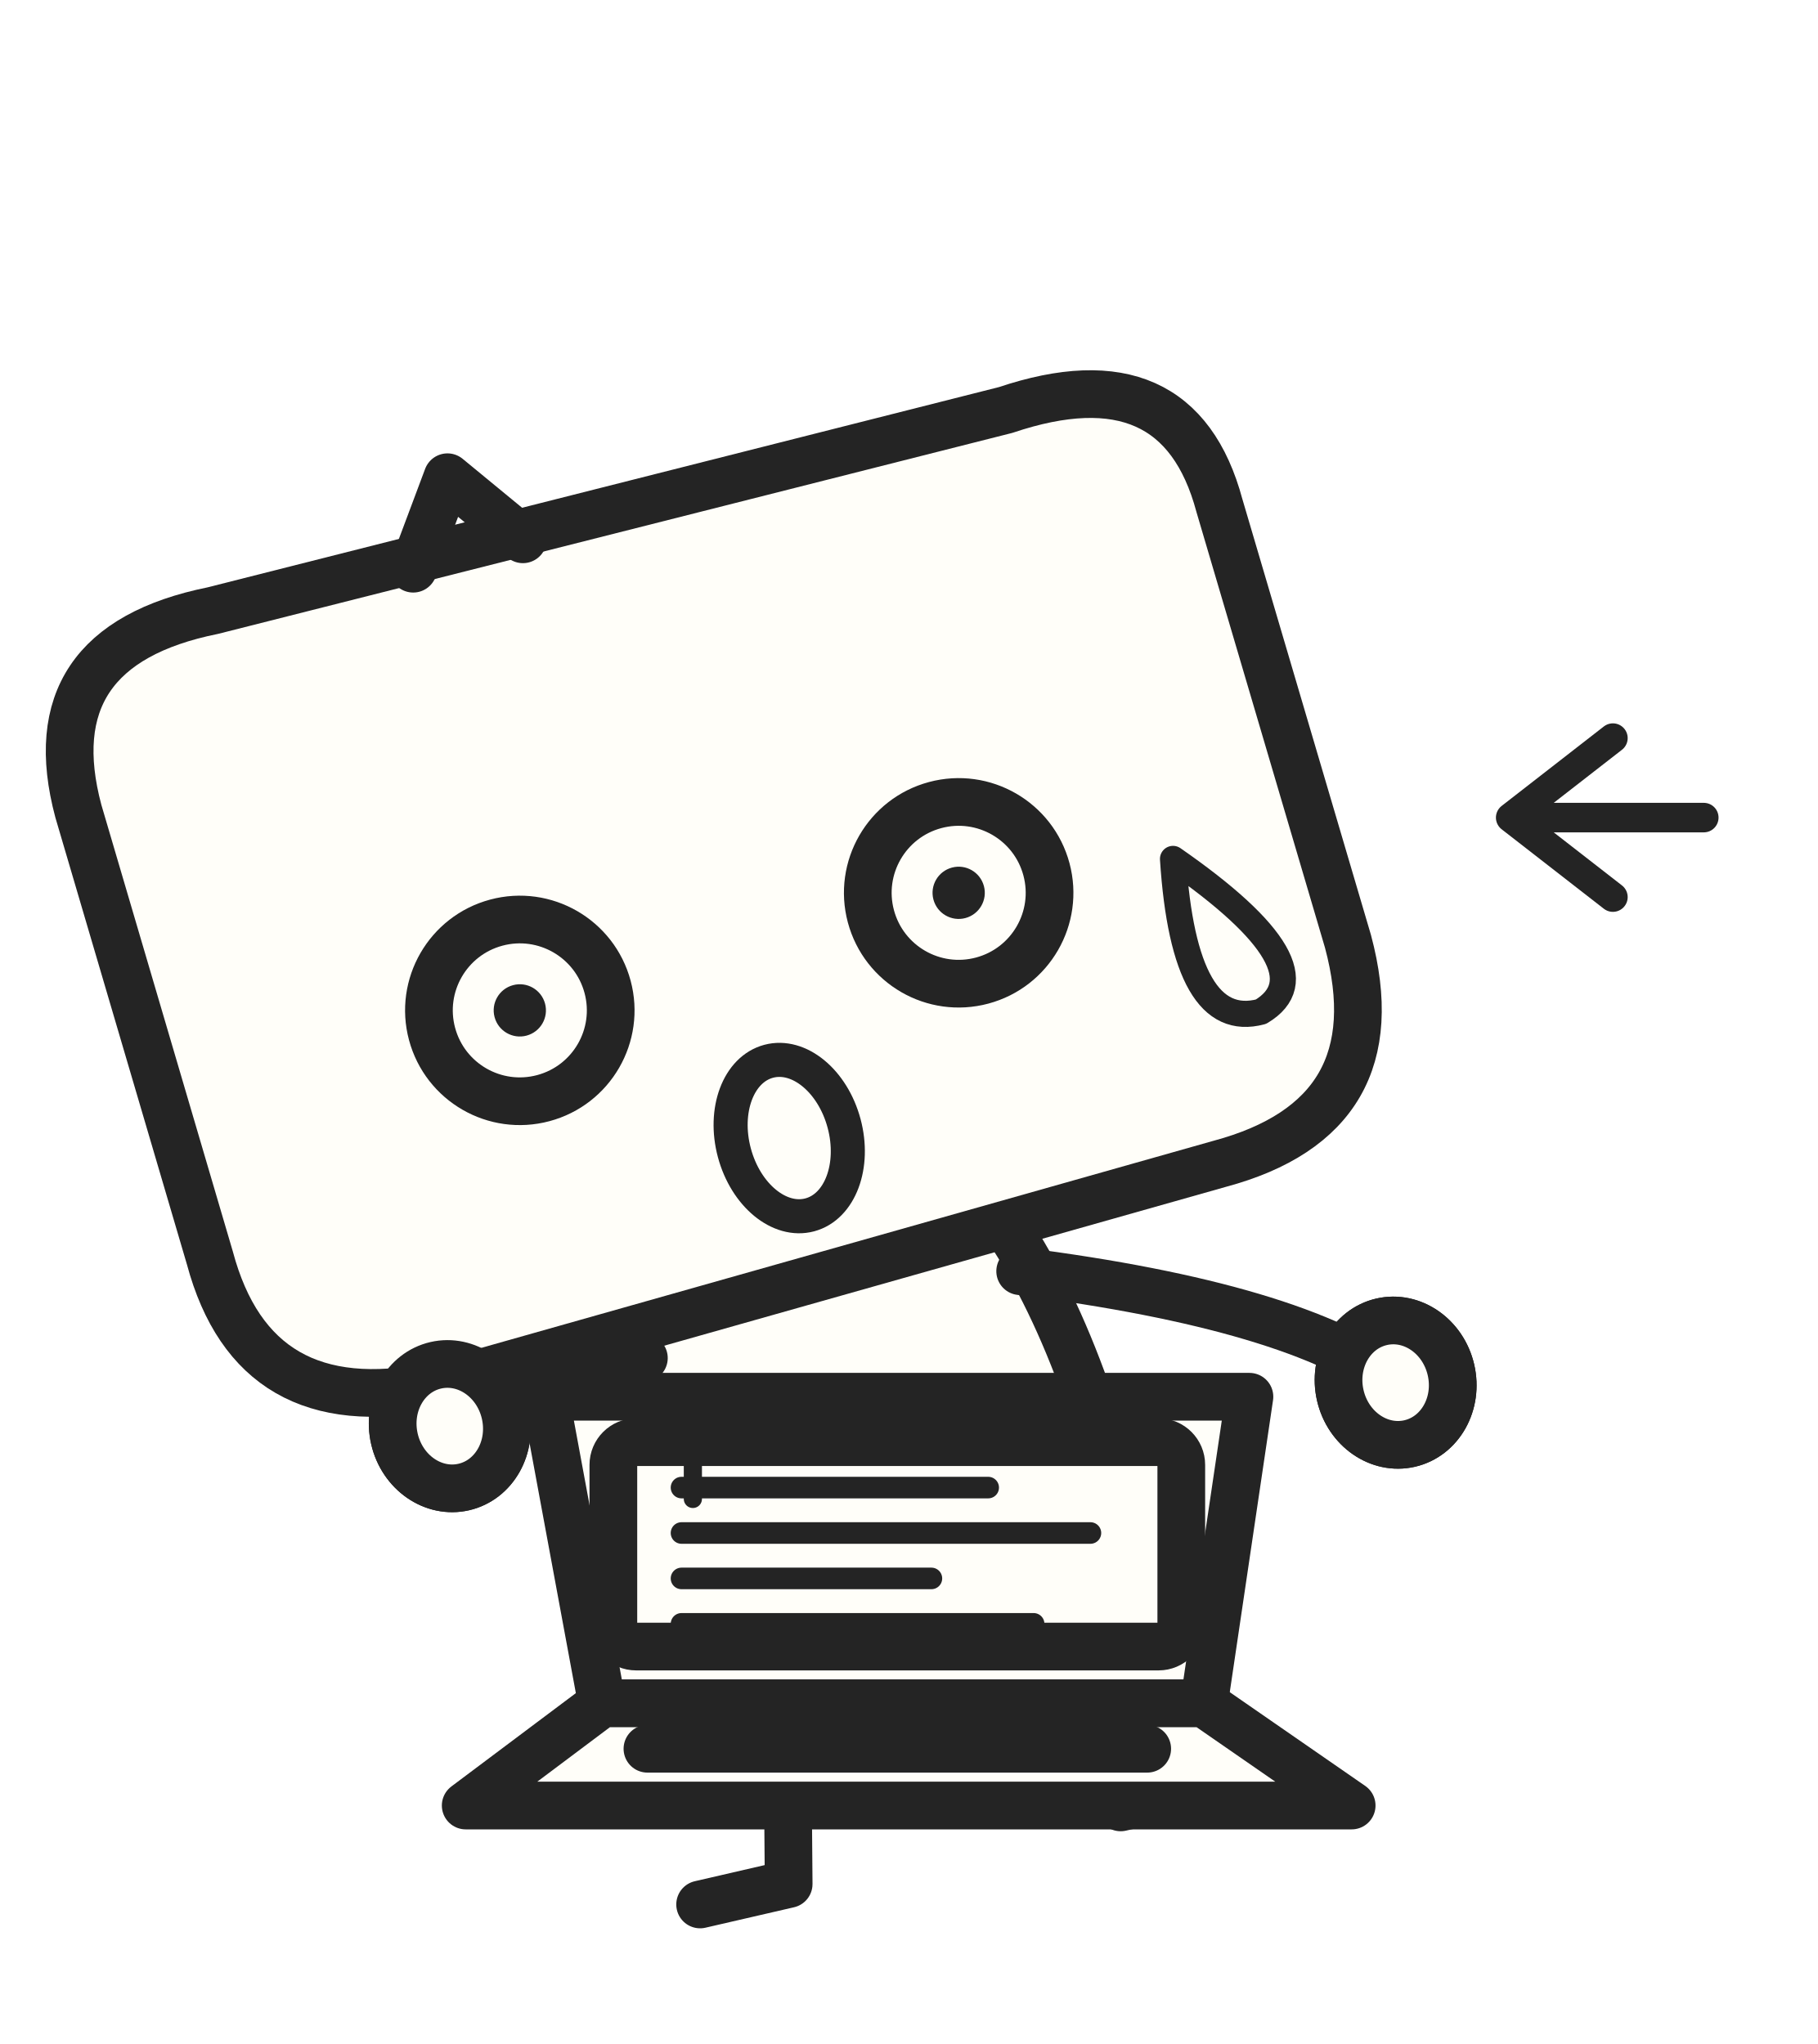
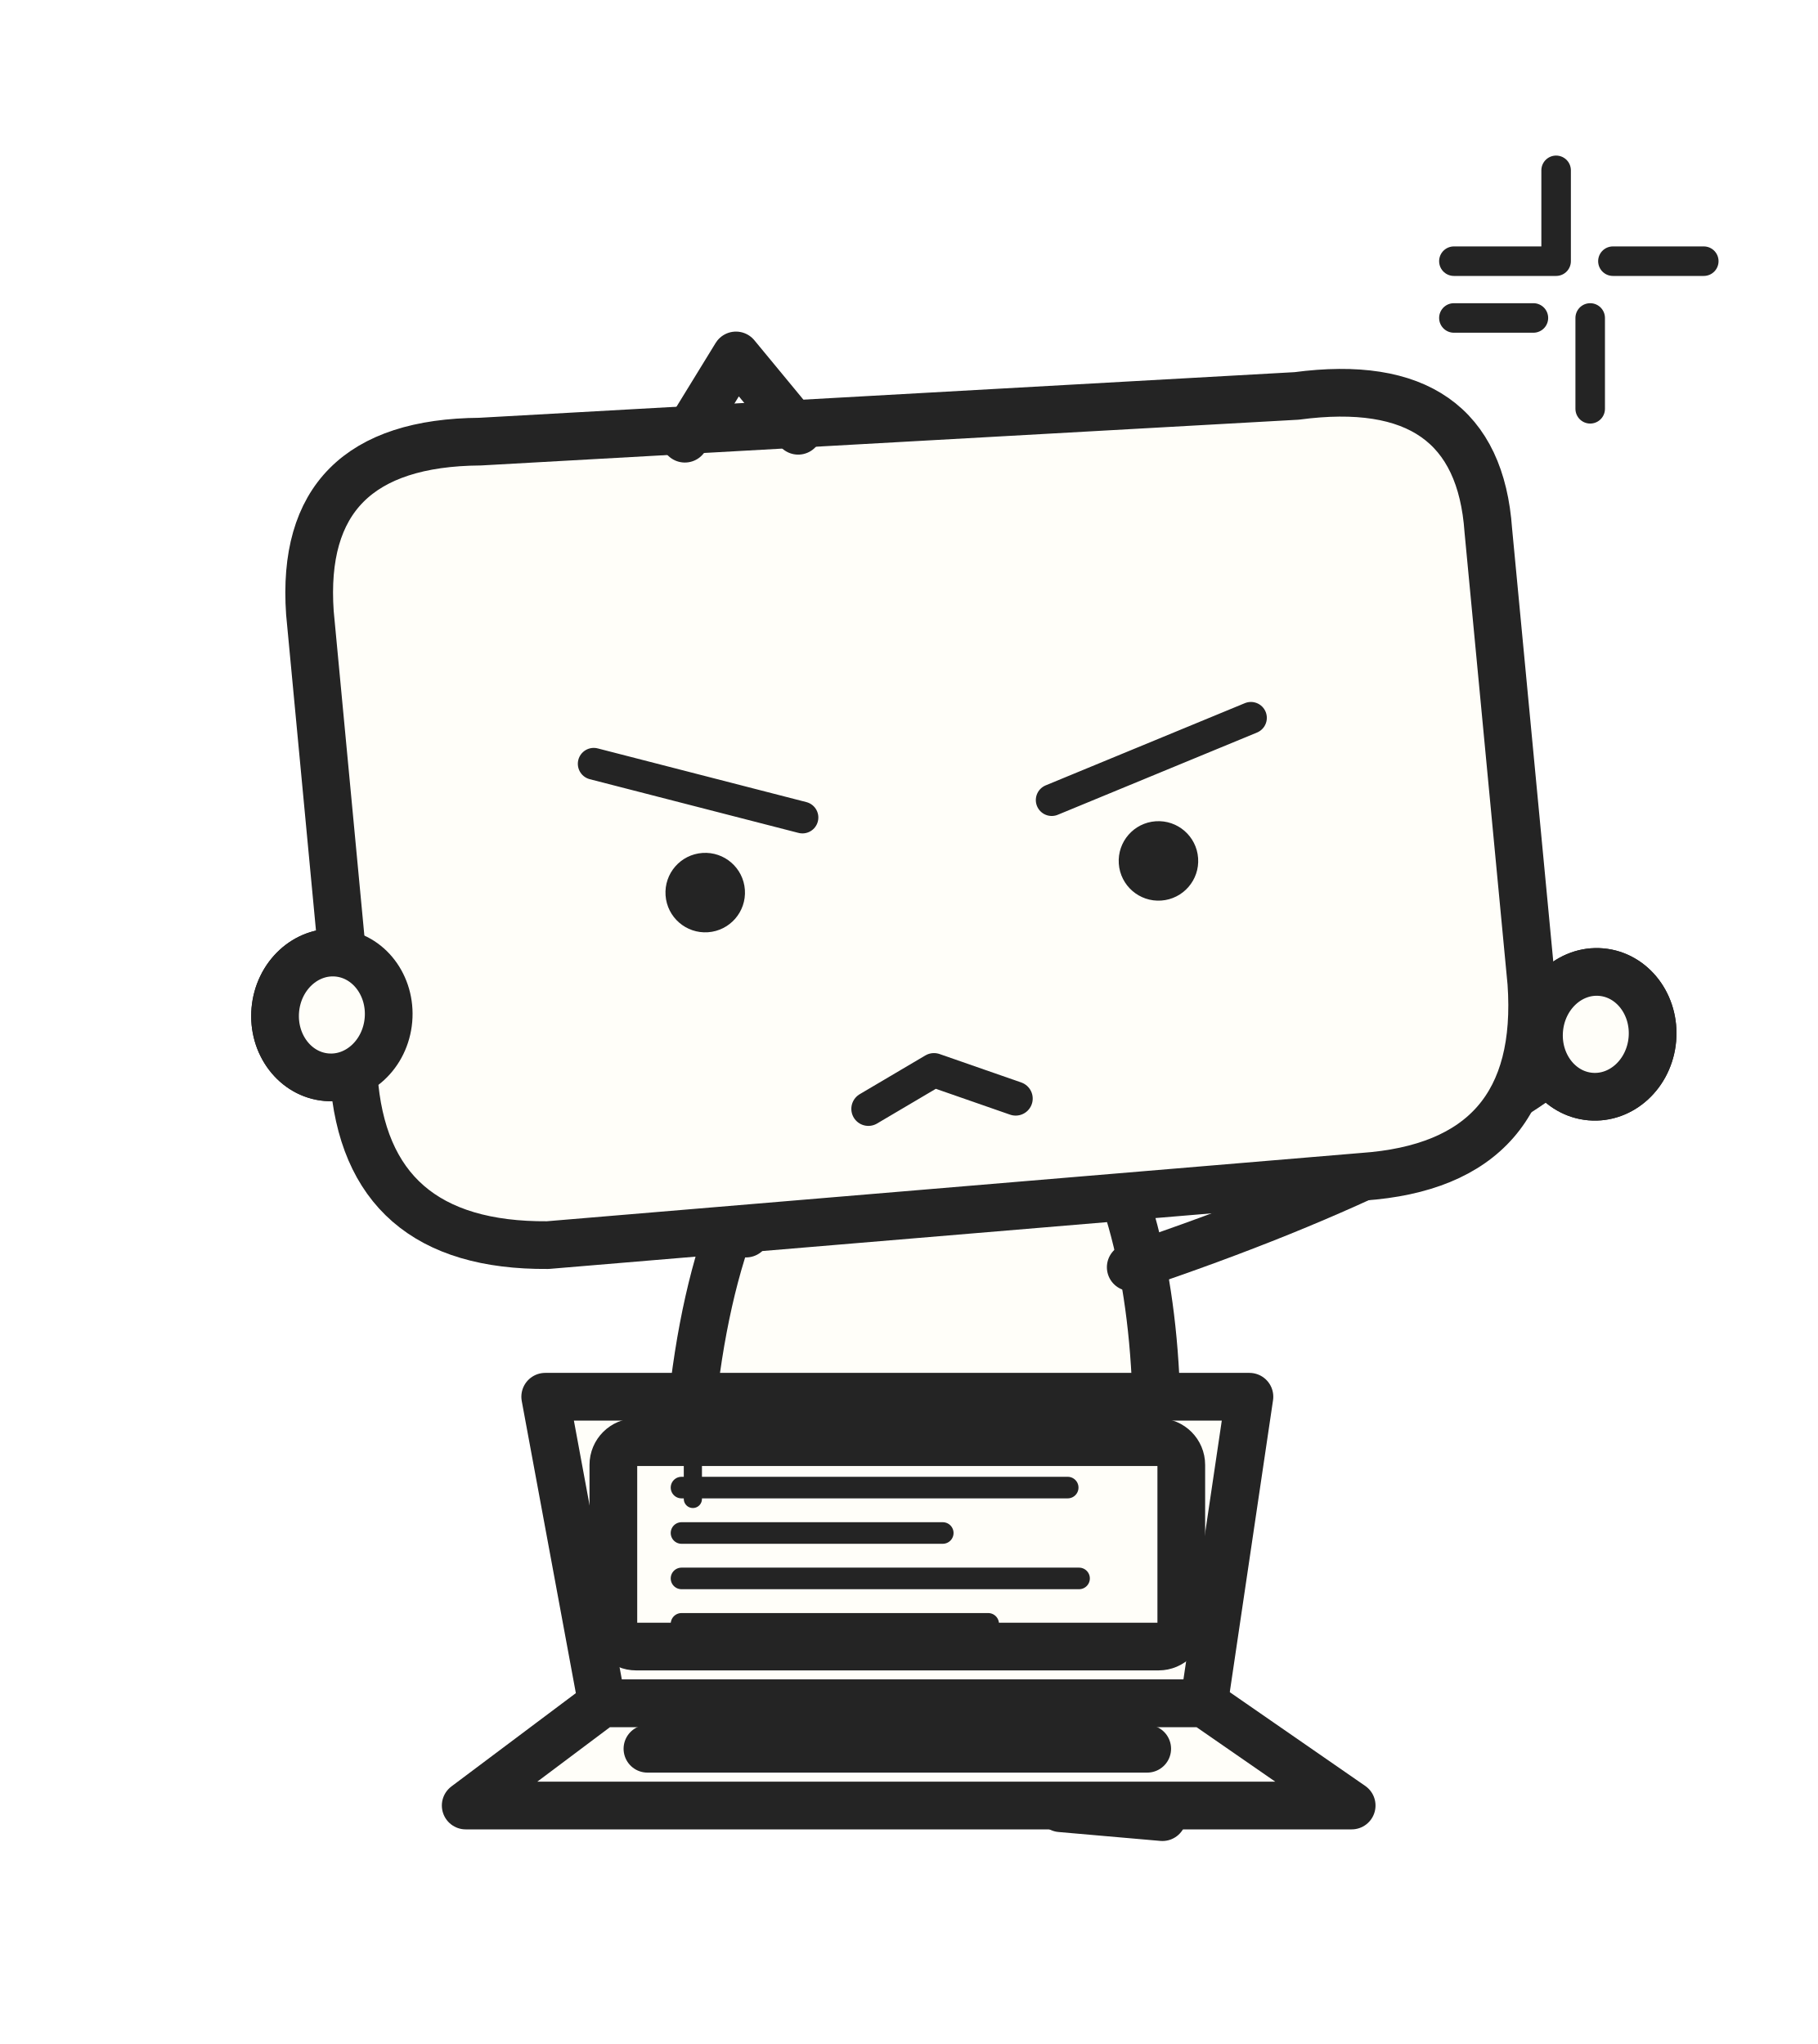
<svg xmlns="http://www.w3.org/2000/svg" viewBox="0 0 160 180" role="img" aria-labelledby="title description">
-   <style>.stage-0{opacity:1;animation:beat-0 4s linear infinite}@keyframes beat-0{0%,24.99%{opacity:1}25%,99.99%{opacity:0}100%{opacity:1}}
- .stage-1{opacity:0;animation:beat-1 4s linear infinite}@keyframes beat-1{0%,24.99%{opacity:0}25%,49.99%{opacity:1}50%,100%{opacity:0}}
- .stage-2{opacity:0;animation:beat-2 4s linear infinite}@keyframes beat-2{0%,49.99%{opacity:0}50%,74.99%{opacity:1}75%,100%{opacity:0}}
- .stage-3{opacity:0;animation:beat-3 4s linear infinite}@keyframes beat-3{0%,74.99%{opacity:0}75%,99.99%{opacity:1}100%,100%{opacity:0}}
- .code-line-0{animation:code-line-0 4s linear infinite}@keyframes code-line-0{0%{scale:0 1}1%{scale:0 1}7%{scale:1 1}24.99%{scale:1 1}25%{scale:0 1}26%{scale:0 1}32%{scale:1 1}49.99%{scale:1 1}50%{scale:0 1}51%{scale:0 1}57%{scale:1 1}74.99%{scale:1 1}75%{scale:0 1}76%{scale:0 1}82%{scale:1 1}99.99%{scale:1 1}100%{scale:0 1}}
- .code-line-1{animation:code-line-1 4s linear infinite}@keyframes code-line-1{0%{scale:0 1}5%{scale:0 1}11%{scale:1 1}24.99%{scale:1 1}25%{scale:0 1}30%{scale:0 1}36%{scale:1 1}49.99%{scale:1 1}50%{scale:0 1}55%{scale:0 1}61%{scale:1 1}74.99%{scale:1 1}75%{scale:0 1}80%{scale:0 1}86%{scale:1 1}99.99%{scale:1 1}100%{scale:0 1}}
- .code-line-2{animation:code-line-2 4s linear infinite}@keyframes code-line-2{0%{scale:0 1}9%{scale:0 1}15%{scale:1 1}24.99%{scale:1 1}25%{scale:0 1}34%{scale:0 1}40%{scale:1 1}49.99%{scale:1 1}50%{scale:0 1}59%{scale:0 1}65%{scale:1 1}74.99%{scale:1 1}75%{scale:0 1}84%{scale:0 1}90%{scale:1 1}99.99%{scale:1 1}100%{scale:0 1}}
- .code-line-3{animation:code-line-3 4s linear infinite}@keyframes code-line-3{0%{scale:0 1}13%{scale:0 1}19%{scale:1 1}24.99%{scale:1 1}25%{scale:0 1}38%{scale:0 1}44%{scale:1 1}49.99%{scale:1 1}50%{scale:0 1}63%{scale:0 1}69%{scale:1 1}74.99%{scale:1 1}75%{scale:0 1}88%{scale:0 1}94%{scale:1 1}99.99%{scale:1 1}100%{scale:0 1}}
+   <style>.stage-0{opacity:1;animation:beat-0 3s step-end infinite}@keyframes beat-0{0%{opacity:1}33.333%,100%{opacity:0}}
+ .stage-1{opacity:0;animation:beat-1 3s step-end infinite}@keyframes beat-1{0%{opacity:0}33.333%{opacity:1}66.667%{opacity:0}100%{opacity:0}}
+ .stage-2{opacity:0;animation:beat-2 3s step-end infinite}@keyframes beat-2{0%{opacity:0}66.667%{opacity:1}100%{opacity:0}}
+ .code-line-0{animation:code-line-0 3s linear infinite}@keyframes code-line-0{0%{scale:0 1}1%{scale:0 1}7%{scale:1 1}24.99%{scale:1 1}25%{scale:0 1}26%{scale:0 1}32%{scale:1 1}49.99%{scale:1 1}50%{scale:0 1}51%{scale:0 1}57%{scale:1 1}74.99%{scale:1 1}75%{scale:0 1}76%{scale:0 1}82%{scale:1 1}99.99%{scale:1 1}100%{scale:0 1}}
+ .code-line-1{animation:code-line-1 3s linear infinite}@keyframes code-line-1{0%{scale:0 1}5%{scale:0 1}11%{scale:1 1}24.99%{scale:1 1}25%{scale:0 1}30%{scale:0 1}36%{scale:1 1}49.99%{scale:1 1}50%{scale:0 1}55%{scale:0 1}61%{scale:1 1}74.99%{scale:1 1}75%{scale:0 1}80%{scale:0 1}86%{scale:1 1}99.99%{scale:1 1}100%{scale:0 1}}
+ .code-line-2{animation:code-line-2 3s linear infinite}@keyframes code-line-2{0%{scale:0 1}9%{scale:0 1}15%{scale:1 1}24.99%{scale:1 1}25%{scale:0 1}34%{scale:0 1}40%{scale:1 1}49.99%{scale:1 1}50%{scale:0 1}59%{scale:0 1}65%{scale:1 1}74.99%{scale:1 1}75%{scale:0 1}84%{scale:0 1}90%{scale:1 1}99.99%{scale:1 1}100%{scale:0 1}}
+ .code-line-3{animation:code-line-3 3s linear infinite}@keyframes code-line-3{0%{scale:0 1}13%{scale:0 1}19%{scale:1 1}24.99%{scale:1 1}25%{scale:0 1}38%{scale:0 1}44%{scale:1 1}49.99%{scale:1 1}50%{scale:0 1}63%{scale:0 1}69%{scale:1 1}74.99%{scale:1 1}75%{scale:0 1}88%{scale:0 1}94%{scale:1 1}99.99%{scale:1 1}100%{scale:0 1}}
.code-line{transform-box:view-box;transform-origin:60px 133px}
- .code-cursor{animation:code-cursor 4s linear infinite}@keyframes code-cursor{0%{translate:0px 0px;opacity:1}3%{translate:10px 0px;opacity:0}6%{translate:27px 0px;opacity:1}7%{translate:0px 4px;opacity:0}10%{translate:12px 4px;opacity:1}13%{translate:25px 4px;opacity:0}14%{translate:0px 8px;opacity:1}17%{translate:16px 8px;opacity:0}20%{translate:31px 8px;opacity:1}21%{translate:0px 12px;opacity:0}24.99%{translate:27px 12px;opacity:1}25%{translate:0px 0px;opacity:1}28%{translate:10px 0px;opacity:0}31%{translate:27px 0px;opacity:1}32%{translate:0px 4px;opacity:0}35%{translate:12px 4px;opacity:1}38%{translate:25px 4px;opacity:0}39%{translate:0px 8px;opacity:1}42%{translate:16px 8px;opacity:0}45%{translate:31px 8px;opacity:1}46%{translate:0px 12px;opacity:0}49.99%{translate:27px 12px;opacity:1}50%{translate:0px 0px;opacity:1}53%{translate:10px 0px;opacity:0}56%{translate:27px 0px;opacity:1}57%{translate:0px 4px;opacity:0}60%{translate:12px 4px;opacity:1}63%{translate:25px 4px;opacity:0}64%{translate:0px 8px;opacity:1}67%{translate:16px 8px;opacity:0}70%{translate:31px 8px;opacity:1}71%{translate:0px 12px;opacity:0}74.99%{translate:27px 12px;opacity:1}75%{translate:0px 0px;opacity:1}78%{translate:10px 0px;opacity:0}81%{translate:27px 0px;opacity:1}82%{translate:0px 4px;opacity:0}85%{translate:12px 4px;opacity:1}88%{translate:25px 4px;opacity:0}89%{translate:0px 8px;opacity:1}92%{translate:16px 8px;opacity:0}95%{translate:31px 8px;opacity:1}96%{translate:0px 12px;opacity:0}99.99%{translate:27px 12px;opacity:1}100%{translate:0 0;opacity:1}}
+ .code-cursor{animation:code-cursor 3s linear infinite}@keyframes code-cursor{0%{translate:0px 0px;opacity:1}3%{translate:10px 0px;opacity:0}6%{translate:27px 0px;opacity:1}7%{translate:0px 4px;opacity:0}10%{translate:12px 4px;opacity:1}13%{translate:25px 4px;opacity:0}14%{translate:0px 8px;opacity:1}17%{translate:16px 8px;opacity:0}20%{translate:31px 8px;opacity:1}21%{translate:0px 12px;opacity:0}24.99%{translate:27px 12px;opacity:1}25%{translate:0px 0px;opacity:1}28%{translate:10px 0px;opacity:0}31%{translate:27px 0px;opacity:1}32%{translate:0px 4px;opacity:0}35%{translate:12px 4px;opacity:1}38%{translate:25px 4px;opacity:0}39%{translate:0px 8px;opacity:1}42%{translate:16px 8px;opacity:0}45%{translate:31px 8px;opacity:1}46%{translate:0px 12px;opacity:0}49.99%{translate:27px 12px;opacity:1}50%{translate:0px 0px;opacity:1}53%{translate:10px 0px;opacity:0}56%{translate:27px 0px;opacity:1}57%{translate:0px 4px;opacity:0}60%{translate:12px 4px;opacity:1}63%{translate:25px 4px;opacity:0}64%{translate:0px 8px;opacity:1}67%{translate:16px 8px;opacity:0}70%{translate:31px 8px;opacity:1}71%{translate:0px 12px;opacity:0}74.99%{translate:27px 12px;opacity:1}75%{translate:0px 0px;opacity:1}78%{translate:10px 0px;opacity:0}81%{translate:27px 0px;opacity:1}82%{translate:0px 4px;opacity:0}85%{translate:12px 4px;opacity:1}88%{translate:25px 4px;opacity:0}89%{translate:0px 8px;opacity:1}92%{translate:16px 8px;opacity:0}95%{translate:31px 8px;opacity:1}96%{translate:0px 12px;opacity:0}99.99%{translate:27px 12px;opacity:1}100%{translate:0 0;opacity:1}}
.actor,.limb,.prop,.accent,.eyes{transform-box:view-box}
- .actor{transform-origin:80px 150px;animation:act 4s ease-in-out infinite}
- .prop{transform-origin:80px 136px;animation:prop-act 4s ease-in-out infinite}
- .accent{animation:accent-act 4s ease-in-out infinite}
- .eyes{transform-origin:80px 80px;animation:blink 4s linear infinite}
- .pose-type .limb{animation:typing 4s linear infinite}.pose-type .limb-1{animation-name:typing-right}
- .pose-kick .limb,.pose-flail .limb{animation:fuss 4s ease-in-out infinite}
+ .actor{transform-origin:80px 150px;animation:act 3s ease-in-out infinite}
+ .prop{transform-origin:80px 136px;animation:prop-act 3s ease-in-out infinite}
+ .accent{animation:accent-act 3s ease-in-out infinite}
+ .eyes{transform-origin:80px 80px;animation:blink 3s linear infinite}
+ .pose-type .limb{animation:typing 3s linear infinite}.pose-type .limb-1{animation-name:typing-right}
+ .pose-kick .limb,.pose-flail .limb{animation:fuss 3s ease-in-out infinite}
@keyframes act{0%,25%,50%,75%,100%{translate:0 0}10%,35%,60%,85%{translate:0 -2px}20%,45%,70%,95%{translate:0 1px}}
@keyframes prop-act{0%,25%,50%,75%,100%{translate:0 0}12%,37%,62%,87%{translate:0 -2px}22%,47%,72%,97%{translate:1px 1px}}
@keyframes accent-act{0%,25%,50%,75%,100%{opacity:.7}8%,33%,58%,83%{opacity:1}18%,43%,68%,93%{opacity:.6}}
@keyframes blink{0%,18%,21%,43%,46%,68%,71%,93%,96%,100%{scale:1 1}19%,20%,44%,45%,69%,70%,94%,95%{scale:1 .12}}
@keyframes typing{0%,4%,8%,12%,16%,20%,25%,29%,33%,37%,41%,45%,50%,54%,58%,62%,66%,70%,75%,79%,83%,87%,91%,95%,100%{translate:0 0}2%,6%,10%,14%,18%,22%,27%,31%,35%,39%,43%,47%,52%,56%,60%,64%,68%,72%,77%,81%,85%,89%,93%,97%{translate:0 2px}}
@keyframes typing-right{0%,4%,8%,12%,16%,20%,25%,29%,33%,37%,41%,45%,50%,54%,58%,62%,66%,70%,75%,79%,83%,87%,91%,95%,100%{translate:0 2px}2%,6%,10%,14%,18%,22%,27%,31%,35%,39%,43%,47%,52%,56%,60%,64%,68%,72%,77%,81%,85%,89%,93%,97%{translate:0 0}}
@keyframes fuss{0%,8%,16%,25%,33%,41%,50%,58%,66%,75%,83%,91%,100%{translate:-2px 0}4%,12%,20%,29%,37%,45%,54%,62%,70%,79%,87%,95%{translate:2px -2px}}
- .pose-step,.pose-side-step{animation:walking 4s linear infinite}
- .pose-held,.pose-kick{transform-origin:80px 35px;animation:dangle 4s ease-in-out infinite}
- .pose-flail{animation:panic 4s linear infinite}
- .pose-wave .limb-1,.pose-juggle .limb{transform-origin:97px 115px;animation:waving 4s ease-in-out infinite}
- .prop-broom{animation:sweeping 4s ease-in-out infinite}
- .prop-papers .flying-paper{animation:paperflight 4s ease-in-out infinite}
- .thrown-item{transform-box:view-box;transform-origin:80px 130px;animation:throwing 4s linear infinite}
+ .pose-step,.pose-side-step{animation:walking 3s linear infinite}
+ .pose-held,.pose-kick{transform-origin:80px 35px;animation:dangle 3s ease-in-out infinite}
+ .pose-flail{animation:panic 3s linear infinite}
+ .pose-wave .limb-1,.pose-juggle .limb{transform-origin:97px 115px;animation:waving 3s ease-in-out infinite}
+ .prop-broom{animation:sweeping 3s ease-in-out infinite}
+ .prop-papers .flying-paper{animation:paperflight 3s ease-in-out infinite}
+ .thrown-item{transform-box:view-box;transform-origin:80px 130px;animation:throwing 3s linear infinite}
.thrown-paper{transform-origin:31px 115px}.thrown-cup{transform-origin:129px 114px;animation-name:throw-cup}.thrown-keyboard{transform-origin:75px 138px;animation-name:throw-keyboard}
@keyframes walking{0%,12%,25%,37%,50%,62%,75%,87%,100%{translate:-4px 0;rotate:-3deg}6%,18%,31%,43%,56%,68%,81%,93%{translate:4px -6px;rotate:3deg}}
@keyframes dangle{0%,25%,50%,75%,100%{rotate:-8deg;translate:0 0}12%,37%,62%,87%{rotate:8deg;translate:0 2px}}
@keyframes panic{0%,8%,16%,25%,33%,41%,50%,58%,66%,75%,83%,91%,100%{translate:-3px 0;rotate:-4deg}4%,12%,20%,29%,37%,45%,54%,62%,70%,79%,87%,95%{translate:3px -6px;rotate:4deg}}
@keyframes waving{0%,25%,50%,75%,100%{rotate:-8deg}8%,33%,58%,83%{rotate:7deg}16%,41%,66%,91%{rotate:-4deg}}
@keyframes sweeping{0%,25%,50%,75%,100%{rotate:-9deg;translate:-4px 0}12%,37%,62%,87%{rotate:6deg;translate:3px 0}}
@keyframes paperflight{0%,25%,50%,75%,100%{translate:0 3px;rotate:-5deg}12%,37%,62%,87%{translate:0 -9px;rotate:5deg}}
@keyframes throwing{0%,49.99%{translate:29px 6px;rotate:0deg}50%{translate:29px 6px;rotate:0deg}55%{translate:9px -31px;rotate:-30deg}61%{translate:0 -14px;rotate:-75deg}68%{translate:6px 23px;rotate:-100deg}71%{translate:4px 14px;rotate:-105deg}74.99%,100%{translate:5px 23px;rotate:-110deg}}
@keyframes throw-cup{0%,49.99%,50%{translate:-29px 9px;rotate:0deg}55%{translate:-7px -27px;rotate:24deg}61%{translate:0 -13px;rotate:60deg}68%{translate:-7px 24px;rotate:83deg}71%{translate:-7px 15px;rotate:86deg}74.99%,100%{translate:-7px 24px;rotate:90deg}}
@keyframes throw-keyboard{0%,49.99%,50%{translate:0 0;rotate:0deg}55%{translate:0 -36px;rotate:13deg}61%{translate:4px -18px;rotate:22deg}68%{translate:4px 18px;rotate:30deg}71%{translate:4px 7px;rotate:32deg}74.99%,100%{translate:4px 18px;rotate:34deg}}
- .typing-hand{transform-box:view-box;animation:typing 4s linear infinite}.typing-hand-1{animation-name:typing-right}
+ .typing-hand{transform-box:view-box;animation:typing 3s linear infinite}.typing-hand-1{animation-name:typing-right}
.typing-style-1 .typing-hand{animation-name:slow-typing}.typing-style-1 .typing-hand-1{animation-name:slow-typing-right}
.typing-style-2 .typing-hand{animation-name:hard-typing}.typing-style-2 .typing-hand-1{animation-name:hard-typing-right}
- .typing-key{animation:keypress 4s linear infinite}.typing-key.key-1{animation-name:keypress-right}
+ .typing-key{animation:keypress 3s linear infinite}.typing-key.key-1{animation-name:keypress-right}
.typing-style-1 .typing-key{animation-name:slow-keypress}.typing-style-1 .typing-key.key-1{animation-name:slow-keypress-right}
.typing-style-2 .typing-key{animation-name:hard-keypress}.typing-style-2 .typing-key.key-1{animation-name:hard-keypress-right}
@keyframes slow-typing{0%,8%,16%,25%,33%,41%,50%,58%,66%,75%,83%,91%,100%{translate:0 -2px}4%,12%,20%,29%,37%,45%,54%,62%,70%,79%,87%,95%{translate:0 1px}}
@keyframes slow-typing-right{0%,8%,16%,25%,33%,41%,50%,58%,66%,75%,83%,91%,100%{translate:0 1px}4%,12%,20%,29%,37%,45%,54%,62%,70%,79%,87%,95%{translate:0 -2px}}
@keyframes hard-typing{0%,3%,6%,9%,12%,15%,18%,21%,25%,28%,31%,34%,37%,40%,43%,46%,50%,53%,56%,59%,62%,65%,68%,71%,75%,78%,81%,84%,87%,90%,93%,96%,100%{translate:0 -2px}1.5%,4.5%,7.5%,10.5%,13.5%,16.5%,19.5%,22.5%,26.5%,29.5%,32.5%,35.5%,38.5%,41.5%,44.5%,47.5%,51.5%,54.5%,57.5%,60.5%,63.5%,66.5%,69.5%,72.5%,76.5%,79.5%,82.5%,85.5%,88.5%,91.5%,94.5%,97.5%{translate:0 1px}}
@keyframes hard-typing-right{0%,3%,6%,9%,12%,15%,18%,21%,25%,28%,31%,34%,37%,40%,43%,46%,50%,53%,56%,59%,62%,65%,68%,71%,75%,78%,81%,84%,87%,90%,93%,96%,100%{translate:0 1px}1.5%,4.5%,7.5%,10.5%,13.5%,16.5%,19.5%,22.5%,26.5%,29.5%,32.5%,35.5%,38.5%,41.5%,44.5%,47.5%,51.5%,54.5%,57.5%,60.5%,63.5%,66.5%,69.5%,72.5%,76.5%,79.5%,82.5%,85.5%,88.5%,91.5%,94.5%,97.5%{translate:0 -2px}}
@keyframes slow-keypress{0%,8%,16%,25%,33%,41%,50%,58%,66%,75%,83%,91%,100%{fill:#fffef9}4%,12%,20%,29%,37%,45%,54%,62%,70%,79%,87%,95%{fill:#aaa}}
@keyframes slow-keypress-right{0%,8%,16%,25%,33%,41%,50%,58%,66%,75%,83%,91%,100%{fill:#aaa}4%,12%,20%,29%,37%,45%,54%,62%,70%,79%,87%,95%{fill:#fffef9}}
@keyframes hard-keypress{0%,3%,6%,9%,12%,15%,18%,21%,25%,28%,31%,34%,37%,40%,43%,46%,50%,53%,56%,59%,62%,65%,68%,71%,75%,78%,81%,84%,87%,90%,93%,96%,100%{fill:#fffef9}1.5%,4.5%,7.5%,10.5%,13.5%,16.5%,19.5%,22.5%,26.5%,29.5%,32.5%,35.5%,38.5%,41.5%,44.5%,47.5%,51.5%,54.5%,57.5%,60.5%,63.5%,66.5%,69.5%,72.5%,76.5%,79.5%,82.5%,85.5%,88.5%,91.5%,94.5%,97.5%{fill:#aaa}}
@keyframes hard-keypress-right{0%,3%,6%,9%,12%,15%,18%,21%,25%,28%,31%,34%,37%,40%,43%,46%,50%,53%,56%,59%,62%,65%,68%,71%,75%,78%,81%,84%,87%,90%,93%,96%,100%{fill:#aaa}1.5%,4.5%,7.5%,10.5%,13.5%,16.5%,19.5%,22.5%,26.5%,29.5%,32.5%,35.5%,38.5%,41.5%,44.5%,47.5%,51.5%,54.5%,57.5%,60.5%,63.5%,66.5%,69.5%,72.5%,76.5%,79.5%,82.5%,85.5%,88.5%,91.5%,94.5%,97.5%{fill:#fffef9}}
@keyframes keypress{0%,4%,8%,12%,16%,20%,25%,29%,33%,37%,41%,45%,50%,54%,58%,62%,66%,70%,75%,79%,83%,87%,91%,95%,100%{fill:#fffef9}2%,6%,10%,14%,18%,22%,27%,31%,35%,39%,43%,47%,52%,56%,60%,64%,68%,72%,77%,81%,85%,89%,93%,97%{fill:#aaa}}
@keyframes keypress-right{0%,4%,8%,12%,16%,20%,25%,29%,33%,37%,41%,45%,50%,54%,58%,62%,66%,70%,75%,79%,83%,87%,91%,95%,100%{fill:#aaa}2%,6%,10%,14%,18%,22%,27%,31%,35%,39%,43%,47%,52%,56%,60%,64%,68%,72%,77%,81%,85%,89%,93%,97%{fill:#fffef9}}
@media(prefers-reduced-motion:reduce){*{animation:none!important}.stage{opacity:0}.stage-0{opacity:1}}
</style>
  <g fill="#fffef9" stroke="#242424" stroke-width="4.2" stroke-linejoin="round" stroke-linecap="round" id="body-js">
-     <g class="stage stage-0" aria-label="准备">
-       <g class="actor pose-lean-left" transform="rotate(-13 80 145)">
-         <path d="M69 145 L65 163 L57 163 M91 145 L95 163 L104 163" fill="none" />
-         <path d="M65 106 Q58 118 60 143 Q60 149 70 148 L91 148 Q101 149 101 140 Q101 119 95 107 Z" />
-         <g class="limb limb-0">
-           <path d="M63 115 Q46 116 45 117" fill="none" />
-           <ellipse cx="45" cy="117" rx="5" ry="5.5" />
-         </g>
-         <g class="limb limb-1">
-           <path d="M97 115 Q120 123.5 127 132" fill="none" />
-           <ellipse cx="127" cy="132" rx="5" ry="5.5" />
-         </g>
-         <g class="head-pose" transform=" rotate(-2 80 104)">
-           <path d="M43 41 Q27 40 27 55 L28 96 Q28 111 44 112 L116 111 Q132 111 132 95 L131 55 Q131 41 115 42 Z" />
-           <g id="eyes-js" class="eyes">
-             <circle cx="60" cy="82" r="8" />
-             <circle cx="100" cy="82" r="8" />
-             <circle cx="60" cy="82" r="2.3" fill="#242424" stroke="none" />
-             <circle cx="100" cy="82" r="2.3" fill="#242424" stroke="none" />
-           </g>
-           <g stroke-width="2.8" />
-           <g stroke-width="3">
-             <ellipse cx="80" cy="99" rx="5" ry="7" />
-           </g>
-           <path d="M61 42 L66 35 L71 42" fill="none" />
-           <path d="M119 84 Q130 97 123 99 Q116 99 119 84 Z" stroke-width="2.3" />
-         </g>
-         <ellipse cx="45" cy="117" rx="5" ry="5.5" />
-         <ellipse cx="127" cy="132" rx="5" ry="5.5" />
-       </g>
-       <g class="prop prop-laptop" transform="  rotate(0 80 136)">
-         <path d="M48 123 L110 123 L106 150 H53 Z" />
-         <rect x="54" y="127" width="50" height="18" rx="2" />
-         <path d="M53 150 H106 L119 159 H41 Z" />
-         <g class="screen-code" stroke-width="1.9">
-           <path d="M60 131 H87" class="code-line code-line-0" fill="none" />
-           <path d="M60 135 H96" class="code-line code-line-1" fill="none" />
-           <path d="M60 139 H82" class="code-line code-line-2" fill="none" />
-           <path d="M60 143 H91" class="code-line code-line-3" fill="none" />
-           <path d="M61 129 V132" class="code-cursor" fill="none" stroke-width="1.6" />
-         </g>
-         <path d="M57 154 H101" fill="none" />
-       </g>
-       <g class="accent accent-poke-right" stroke-width="2.6">
-         <path d="M150 72 H136 M142 65 L133 72 L142 79" fill="none" />
-       </g>
-     </g>
-     <g class="stage stage-1" aria-label="努力">
+     <g class="stage stage-0" aria-label="生气挥手">
      <g class="actor pose-flail" transform="translate(0 -5) rotate(5 80 145)">
        <path d="M69 145 L65 163 L57 163 M91 145 L95 163 L104 163" fill="none" />
        <path d="M65 106 Q58 118 60 143 Q60 149 70 148 L91 148 Q101 149 101 140 Q101 119 95 107 Z" />
        <g class="limb limb-0">
          <path d="M63 115 Q36 107 25 99" fill="none" />
          <ellipse cx="25" cy="99" rx="5" ry="5.5" />
        </g>
        <g class="limb limb-1">
          <path d="M97 115 Q124.5 103 136 91" fill="none" />
          <ellipse cx="136" cy="91" rx="5" ry="5.5" />
        </g>
        <g class="head-pose" transform="rotate(-9 80 104) rotate(0 80 104)">
          <path d="M43 41 Q27 40 27 55 L28 96 Q28 111 44 112 L116 111 Q132 111 132 95 L131 55 Q131 41 115 42 Z" />
-           <g class="eyes">
+           <g id="eyes-js" class="eyes">
            <circle cx="60" cy="82" r="3.5" fill="#242424" stroke="none" />
            <circle cx="100" cy="82" r="3.5" fill="#242424" stroke="none" />
          </g>
          <g stroke-width="2.8">
            <path d="M51 70 L69 76 M91 76 L109 70" fill="none" />
          </g>
          <g stroke-width="3">
            <path d="M73 102 L79 99 L86 102" fill="none" />
          </g>
          <path d="M61 42 L66 35 L71 42" fill="none" />
        </g>
        <ellipse cx="25" cy="99" rx="5" ry="5.5" />
        <ellipse cx="136" cy="91" rx="5" ry="5.5" />
      </g>
      <g class="prop prop-laptop" transform="  rotate(0 80 136)">
        <path d="M48 123 L110 123 L106 150 H53 Z" />
        <rect x="54" y="127" width="50" height="18" rx="2" />
        <path d="M53 150 H106 L119 159 H41 Z" />
        <g class="screen-code" stroke-width="1.9">
          <path d="M60 131 H94" class="code-line code-line-0" fill="none" />
          <path d="M60 135 H83" class="code-line code-line-1" fill="none" />
          <path d="M60 139 H95" class="code-line code-line-2" fill="none" />
          <path d="M60 143 H87" class="code-line code-line-3" fill="none" />
          <path d="M61 129 V132" class="code-cursor" fill="none" stroke-width="1.6" />
        </g>
        <path d="M57 154 H101" fill="none" />
      </g>
      <g class="accent accent-anger" stroke-width="2.6">
        <path d="M128 23 H137 V15 M142 23 H150 M140 28 V36 M135 28 H128" fill="none" />
      </g>
    </g>
-     <g class="stage stage-2" aria-label="意外">
+     <g class="stage stage-1" aria-label="敲电脑疑惑">
      <g class="actor pose-type" transform="translate(0 2)">
        <path d="M69 145 L65 163 L57 163 M91 145 L95 163 L104 163" fill="none" />
        <path d="M65 106 Q58 118 60 143 Q60 149 70 148 L91 148 Q101 149 101 140 Q101 119 95 107 Z" />
        <g class="limb limb-0">
          <path d="M63 115 Q57 125 67 135" fill="none" />
          <ellipse cx="67" cy="135" rx="5" ry="5.5" />
        </g>
        <g class="limb limb-1">
          <path d="M97 115 Q104.5 125 96 135" fill="none" />
          <ellipse cx="96" cy="135" rx="5" ry="5.5" />
        </g>
        <g class="head-pose" transform=" rotate(2 80 104)">
          <path d="M43 41 Q27 40 27 55 L28 96 Q28 111 44 112 L116 111 Q132 111 132 95 L131 55 Q131 41 115 42 Z" />
          <g class="eyes">
            <circle cx="60" cy="82" r="3.5" fill="#242424" stroke="none" />
            <circle cx="100" cy="82" r="3.5" fill="#242424" stroke="none" />
          </g>
          <g stroke-width="2.8">
            <path d="M51 70 L69 76 M91 76 L109 70" fill="none" />
          </g>
          <g stroke-width="3">
            <path d="M73 102 L79 99 L86 102" fill="none" />
          </g>
          <path d="M61 42 L66 35 L71 42" fill="none" />
        </g>
        <ellipse cx="67" cy="135" rx="5" ry="5.5" />
        <ellipse cx="96" cy="135" rx="5" ry="5.5" />
      </g>
      <g class="prop prop-laptop" transform="  rotate(0 80 136)">
        <path d="M48 123 L110 123 L106 150 H53 Z" />
        <rect x="54" y="127" width="50" height="18" rx="2" />
        <path d="M53 150 H106 L119 159 H41 Z" />
        <g class="screen-code" stroke-width="1.9">
          <path d="M60 131 H96" class="code-line code-line-0" fill="none" />
          <path d="M60 135 H91" class="code-line code-line-1" fill="none" />
          <path d="M60 139 H85" class="code-line code-line-2" fill="none" />
          <path d="M60 143 H94" class="code-line code-line-3" fill="none" />
          <path d="M61 129 V132" class="code-cursor" fill="none" stroke-width="1.6" />
        </g>
        <path d="M57 154 H101" fill="none" />
      </g>
      <g class="typing-hands typing-style-2 typing-beat-2" transform="">
        <g class="typing-key key-0" stroke-width="1.3">
          <rect x="52" y="151" width="6" height="5" rx="1" />
        </g>
        <g class="typing-key key-1" stroke-width="1.3">
          <rect x="60" y="151" width="6" height="5" rx="1" />
        </g>
        <g class="typing-key key-0" stroke-width="1.3">
          <rect x="68" y="151" width="6" height="5" rx="1" />
        </g>
        <g class="typing-key key-1" stroke-width="1.3">
          <rect x="76" y="151" width="6" height="5" rx="1" />
        </g>
        <g class="typing-key key-0" stroke-width="1.3">
          <rect x="84" y="151" width="6" height="5" rx="1" />
        </g>
        <g class="typing-key key-1" stroke-width="1.3">
          <rect x="92" y="151" width="6" height="5" rx="1" />
        </g>
        <g class="typing-hand typing-hand-0">
          <path d="M60 118 Q47 138 54 147 L66 153" fill="none" />
          <ellipse cx="66" cy="153" rx="6" ry="4.5" />
          <g stroke-width="1.8">
            <path d="M63 154 H69" fill="none" />
          </g>
        </g>
        <g class="typing-hand typing-hand-1">
          <path d="M100 118 Q113 138 106 147 L96 153" fill="none" />
          <ellipse cx="96" cy="153" rx="6" ry="4.5" />
          <g stroke-width="1.8">
            <path d="M93 154 H99" fill="none" />
          </g>
        </g>
      </g>
      <g class="accent accent-question" stroke-width="2.6">
        <path d="M129 24 Q129 16 136 18 Q146 21 135 30 V33" fill="none" />
        <circle cx="135" cy="39" r="1.8" fill="#242424" stroke="none" />
      </g>
    </g>
-     <g class="stage stage-3" aria-label="收场">
+     <g class="stage stage-2" aria-label="抱臂叹气">
      <g class="actor pose-fold" transform="rotate(-3 80 145)">
        <path d="M69 145 L65 163 L57 163 M91 145 L95 163 L104 163" fill="none" />
        <path d="M65 106 Q58 118 60 143 Q60 149 70 148 L91 148 Q101 149 101 140 Q101 119 95 107 Z" />
        <g class="limb limb-0">
          <path d="M63 115 Q70.5 120.5 94 126" fill="none" />
          <ellipse cx="94" cy="126" rx="5" ry="5.5" />
        </g>
        <g class="limb limb-1">
          <path d="M97 115 Q88 121 63 127" fill="none" />
          <ellipse cx="63" cy="127" rx="5" ry="5.5" />
        </g>
        <g class="head-pose" transform=" rotate(-1 80 104)">
          <path d="M43 41 Q27 40 27 55 L28 96 Q28 111 44 112 L116 111 Q132 111 132 95 L131 55 Q131 41 115 42 Z" />
          <g class="eyes">
            <circle cx="60" cy="82" r="3.5" fill="#242424" stroke="none" />
            <circle cx="100" cy="82" r="3.5" fill="#242424" stroke="none" />
          </g>
          <g stroke-width="2.8">
            <path d="M51 70 L69 76 M91 76 L109 70" fill="none" />
          </g>
          <g stroke-width="3">
            <path d="M73 102 L79 99 L86 102" fill="none" />
          </g>
          <path d="M61 42 L66 35 L71 42" fill="none" />
        </g>
        <ellipse cx="94" cy="126" rx="5" ry="5.5" />
        <ellipse cx="63" cy="127" rx="5" ry="5.5" />
      </g>
      <g class="prop prop-laptop" transform="  rotate(0 80 136)">
        <path d="M48 123 L110 123 L106 150 H53 Z" />
        <rect x="54" y="127" width="50" height="18" rx="2" />
        <path d="M53 150 H106 L119 159 H41 Z" />
        <g class="screen-code" stroke-width="1.9">
          <path d="M60 131 H89" class="code-line code-line-0" fill="none" />
          <path d="M60 135 H95" class="code-line code-line-1" fill="none" />
          <path d="M60 139 H81" class="code-line code-line-2" fill="none" />
          <path d="M60 143 H90" class="code-line code-line-3" fill="none" />
          <path d="M61 129 V132" class="code-cursor" fill="none" stroke-width="1.6" />
        </g>
        <path d="M57 154 H101" fill="none" />
      </g>
      <g class="accent accent-sigh" stroke-width="2.6">
        <path d="M131 27 Q144 21 149 28 Q147 36 133 32" fill="none" />
      </g>
    </g>
  </g>
</svg>
